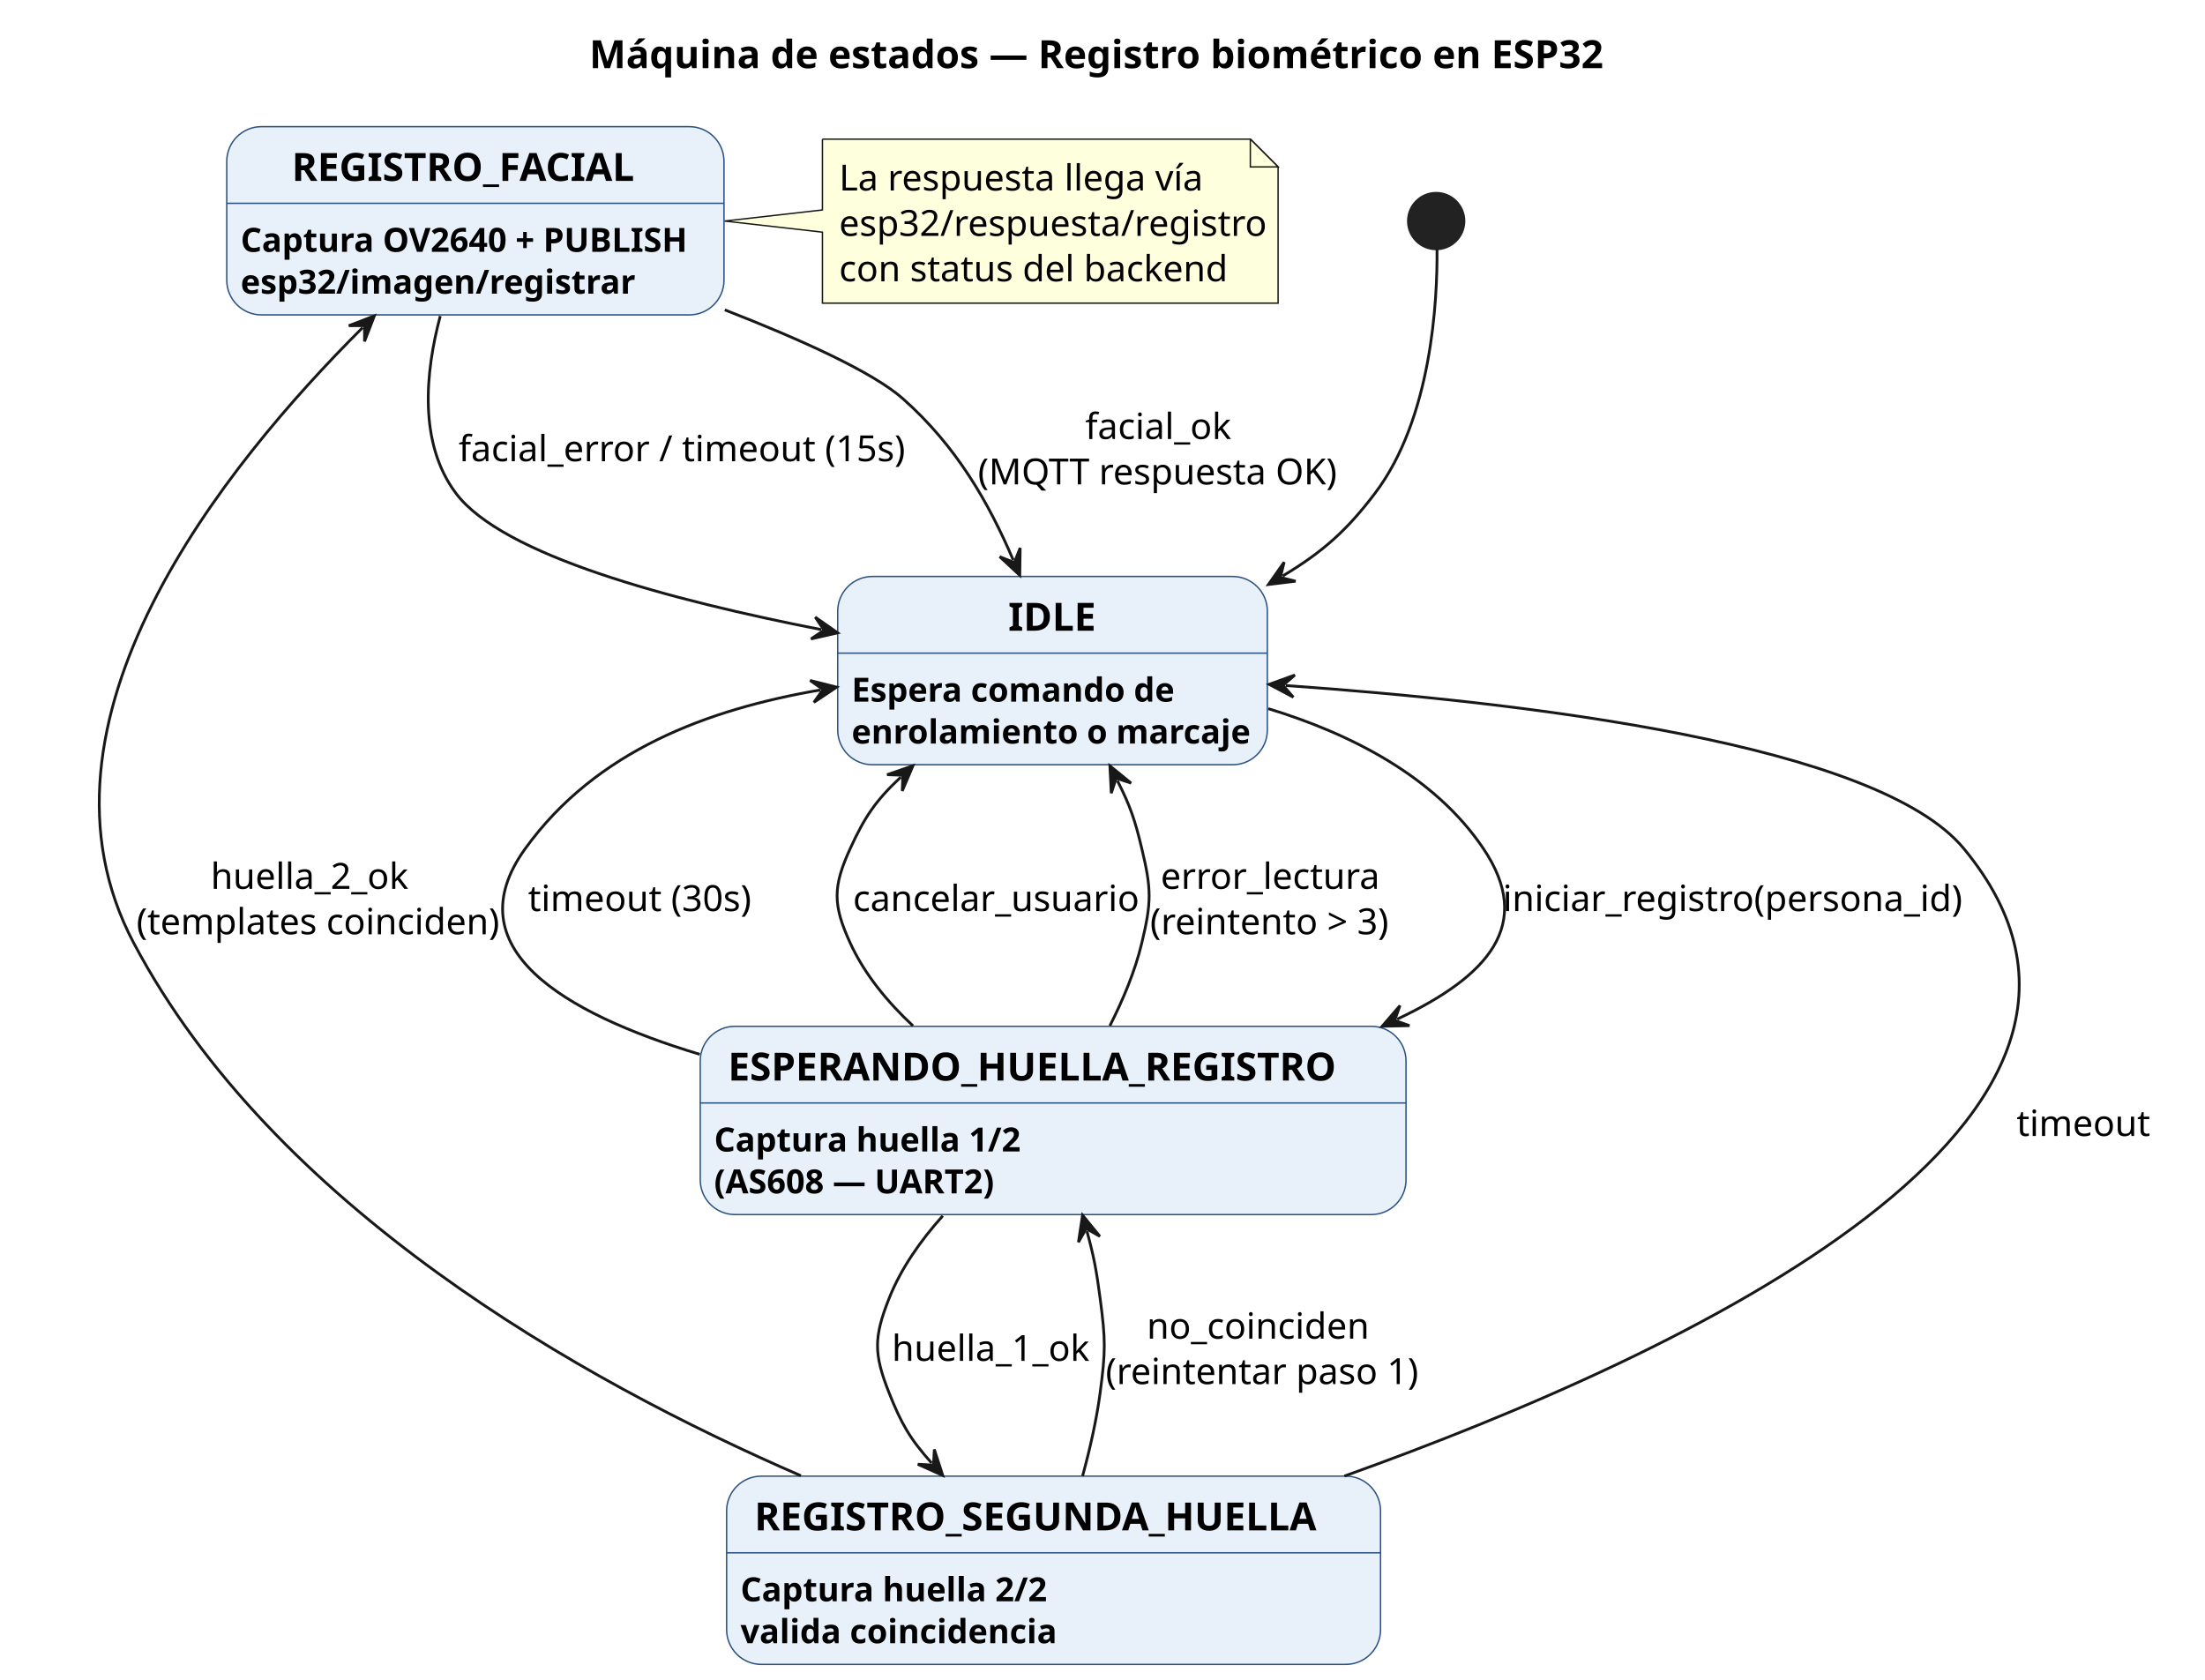
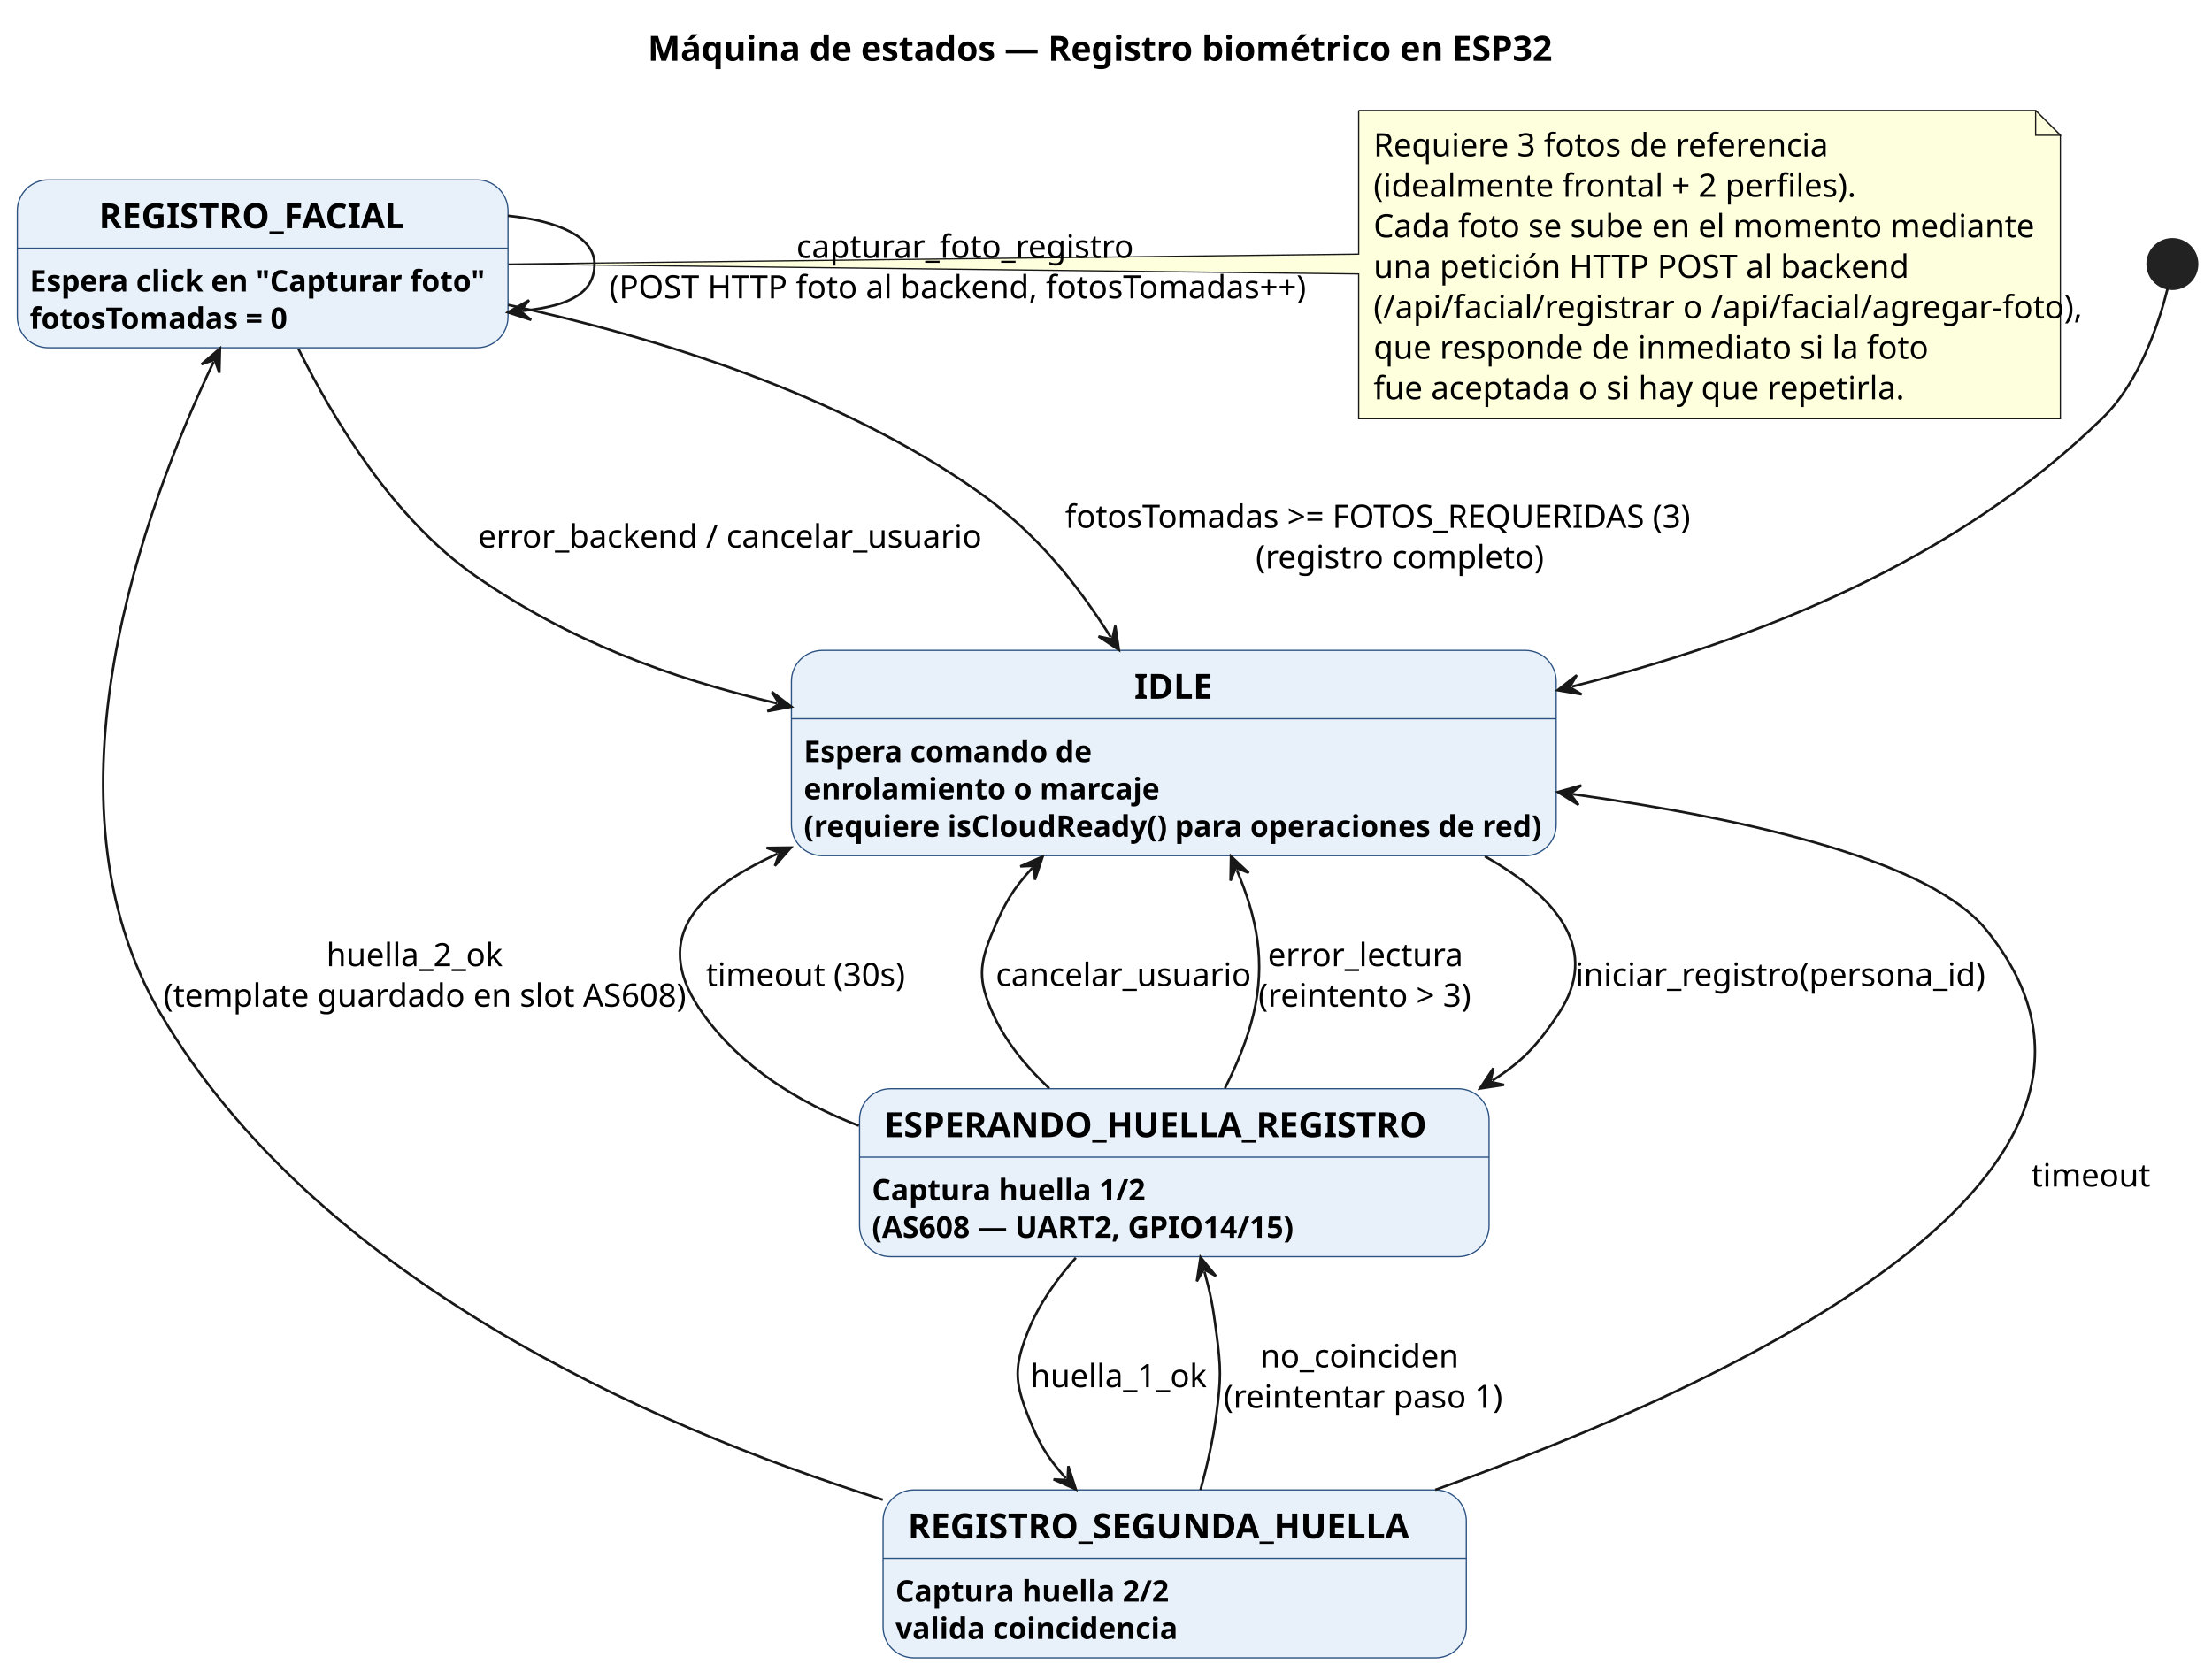
- <svg xmlns="http://www.w3.org/2000/svg" contentStyleType="text/css" height="605px" preserveAspectRatio="none" style="width:794px;height:605px;background:#FFFFFF;" version="1.1" viewBox="0 0 794 605" width="794px" zoomAndPan="magnify">
+ <svg xmlns="http://www.w3.org/2000/svg" contentStyleType="text/css" height="675px" preserveAspectRatio="none" style="width:893px;height:675px;background:#FFFFFF;" version="1.1" viewBox="0 0 893 675" width="893px" zoomAndPan="magnify">
  <defs />
  <g>
-     <text fill="#000000" font-family="sans-serif" font-size="14" font-weight="bold" lengthAdjust="spacing" textLength="355.968" x="212.211" y="24.533">Máquina de estados — Registro biométrico en ESP32</text>
-     <ellipse cx="517.15" cy="79.609" fill="#222222" rx="10" ry="10" style="stroke:#222222;stroke-width:1;" />
+     <text fill="#000000" font-family="sans-serif" font-size="14" font-weight="bold" lengthAdjust="spacing" textLength="355.968" x="261.516" y="24.533">Máquina de estados — Registro biométrico en ESP32</text>
+     <ellipse cx="877" cy="106.609" fill="#222222" rx="10" ry="10" style="stroke:#222222;stroke-width:1;" />
    <g id="IDLE">
-       <rect fill="#E8F1FA" height="67.797" rx="12.5" ry="12.5" style="stroke:#2C5282;stroke-width:0.5;" width="154.713" x="301.65" y="207.609" />
-       <line style="stroke:#2C5282;stroke-width:0.5;" x1="301.65" x2="456.363" y1="235.219" y2="235.219" />
-       <text fill="#000000" font-family="sans-serif" font-size="14" font-weight="bold" lengthAdjust="spacing" textLength="31.89" x="363.062" y="227.143">IDLE</text>
-       <text fill="#000000" font-family="sans-serif" font-size="12" font-weight="bold" lengthAdjust="spacing" textLength="114.035" x="306.65" y="252.676">Espera comando de</text>
-       <text fill="#000000" font-family="sans-serif" font-size="12" font-weight="bold" lengthAdjust="spacing" textLength="134.713" x="306.65" y="267.769">enrolamiento o marcaje</text>
+       <rect fill="#E8F1FA" height="82.891" rx="12.5" ry="12.5" style="stroke:#2C5282;stroke-width:0.5;" width="308.744" x="319.5" y="262.609" />
+       <line style="stroke:#2C5282;stroke-width:0.5;" x1="319.5" x2="628.244" y1="290.219" y2="290.219" />
+       <text fill="#000000" font-family="sans-serif" font-size="14" font-weight="bold" lengthAdjust="spacing" textLength="31.89" x="457.927" y="282.143">IDLE</text>
+       <text fill="#000000" font-family="sans-serif" font-size="12" font-weight="bold" lengthAdjust="spacing" textLength="114.035" x="324.5" y="307.676">Espera comando de</text>
+       <text fill="#000000" font-family="sans-serif" font-size="12" font-weight="bold" lengthAdjust="spacing" textLength="134.713" x="324.5" y="322.769">enrolamiento o marcaje</text>
+       <text fill="#000000" font-family="sans-serif" font-size="12" font-weight="bold" lengthAdjust="spacing" textLength="288.744" x="324.5" y="337.863">(requiere isCloudReady() para operaciones de red)</text>
    </g>
    <g id="ESPERANDO_HUELLA_REGISTRO">
-       <rect fill="#E8F1FA" height="67.797" rx="12.5" ry="12.5" style="stroke:#2C5282;stroke-width:0.5;" width="254.144" x="252.15" y="369.609" />
-       <line style="stroke:#2C5282;stroke-width:0.5;" x1="252.15" x2="506.295" y1="397.219" y2="397.219" />
-       <text fill="#000000" font-family="sans-serif" font-size="14" font-weight="bold" lengthAdjust="spacing" textLength="234.144" x="262.15" y="389.143">ESPERANDO_HUELLA_REGISTRO</text>
-       <text fill="#000000" font-family="sans-serif" font-size="12" font-weight="bold" lengthAdjust="spacing" textLength="103.365" x="257.15" y="414.676">Captura huella 1/2</text>
-       <text fill="#000000" font-family="sans-serif" font-size="12" font-weight="bold" lengthAdjust="spacing" textLength="103.728" x="257.15" y="429.769">(AS608 — UART2)</text>
+       <rect fill="#E8F1FA" height="67.797" rx="12.5" ry="12.5" style="stroke:#2C5282;stroke-width:0.5;" width="254.144" x="347" y="439.609" />
+       <line style="stroke:#2C5282;stroke-width:0.5;" x1="347" x2="601.144" y1="467.219" y2="467.219" />
+       <text fill="#000000" font-family="sans-serif" font-size="14" font-weight="bold" lengthAdjust="spacing" textLength="234.144" x="357" y="459.143">ESPERANDO_HUELLA_REGISTRO</text>
+       <text fill="#000000" font-family="sans-serif" font-size="12" font-weight="bold" lengthAdjust="spacing" textLength="103.365" x="352" y="484.676">Captura huella 1/2</text>
+       <text fill="#000000" font-family="sans-serif" font-size="12" font-weight="bold" lengthAdjust="spacing" textLength="170.432" x="352" y="499.769">(AS608 — UART2, GPIO14/15)</text>
    </g>
    <g id="REGISTRO_SEGUNDA_HUELLA">
-       <rect fill="#E8F1FA" height="67.797" rx="12.5" ry="12.5" style="stroke:#2C5282;stroke-width:0.5;" width="235.469" x="261.65" y="531.609" />
-       <line style="stroke:#2C5282;stroke-width:0.5;" x1="261.65" x2="497.119" y1="559.219" y2="559.219" />
-       <text fill="#000000" font-family="sans-serif" font-size="14" font-weight="bold" lengthAdjust="spacing" textLength="215.469" x="271.65" y="551.143">REGISTRO_SEGUNDA_HUELLA</text>
-       <text fill="#000000" font-family="sans-serif" font-size="12" font-weight="bold" lengthAdjust="spacing" textLength="103.365" x="266.65" y="576.676">Captura huella 2/2</text>
-       <text fill="#000000" font-family="sans-serif" font-size="12" font-weight="bold" lengthAdjust="spacing" textLength="110.045" x="266.65" y="591.769">valida coincidencia</text>
+       <rect fill="#E8F1FA" height="67.797" rx="12.5" ry="12.5" style="stroke:#2C5282;stroke-width:0.5;" width="235.469" x="356.5" y="601.609" />
+       <line style="stroke:#2C5282;stroke-width:0.5;" x1="356.5" x2="591.969" y1="629.219" y2="629.219" />
+       <text fill="#000000" font-family="sans-serif" font-size="14" font-weight="bold" lengthAdjust="spacing" textLength="215.469" x="366.5" y="621.143">REGISTRO_SEGUNDA_HUELLA</text>
+       <text fill="#000000" font-family="sans-serif" font-size="12" font-weight="bold" lengthAdjust="spacing" textLength="103.365" x="361.5" y="646.676">Captura huella 2/2</text>
+       <text fill="#000000" font-family="sans-serif" font-size="12" font-weight="bold" lengthAdjust="spacing" textLength="110.045" x="361.5" y="661.769">valida coincidencia</text>
    </g>
    <g id="REGISTRO_FACIAL">
-       <rect fill="#E8F1FA" height="67.797" rx="12.5" ry="12.5" style="stroke:#2C5282;stroke-width:0.5;" width="179.053" x="81.65" y="45.609" />
-       <line style="stroke:#2C5282;stroke-width:0.5;" x1="81.65" x2="260.703" y1="73.219" y2="73.219" />
-       <text fill="#000000" font-family="sans-serif" font-size="14" font-weight="bold" lengthAdjust="spacing" textLength="132.227" x="105.063" y="65.143">REGISTRO_FACIAL</text>
-       <text fill="#000000" font-family="sans-serif" font-size="12" font-weight="bold" lengthAdjust="spacing" textLength="159.053" x="86.65" y="90.676">Captura OV2640 + PUBLISH</text>
-       <text fill="#000000" font-family="sans-serif" font-size="12" font-weight="bold" lengthAdjust="spacing" textLength="131.397" x="86.65" y="105.769">esp32/imagen/registrar</text>
+       <rect fill="#E8F1FA" height="67.797" rx="12.5" ry="12.5" style="stroke:#2C5282;stroke-width:0.5;" width="198.096" x="7" y="72.609" />
+       <line style="stroke:#2C5282;stroke-width:0.5;" x1="7" x2="205.096" y1="100.219" y2="100.219" />
+       <text fill="#000000" font-family="sans-serif" font-size="14" font-weight="bold" lengthAdjust="spacing" textLength="132.227" x="39.934" y="92.143">REGISTRO_FACIAL</text>
+       <text fill="#000000" font-family="sans-serif" font-size="12" font-weight="bold" lengthAdjust="spacing" textLength="178.096" x="12" y="117.676">Espera click en "Capturar foto"</text>
+       <text fill="#000000" font-family="sans-serif" font-size="12" font-weight="bold" lengthAdjust="spacing" textLength="102.357" x="12" y="132.769">fotosTomadas = 0</text>
    </g>
    <g id="elem_GMN2">
-       <path d="M296.15,50.109 L296.15,75.609 L260.91,79.609 L296.15,83.609 L296.15,109.164 A0,0 0 0 0 296.15,109.164 L460.233,109.164 A0,0 0 0 0 460.233,109.164 L460.233,60.109 L450.233,50.109 L296.15,50.109 A0,0 0 0 0 296.15,50.109 " fill="#FEFFDD" style="stroke:#181818;stroke-width:0.5;" />
-       <path d="M450.233,50.109 L450.233,60.109 L460.233,60.109 L450.233,50.109 " fill="#FEFFDD" style="stroke:#181818;stroke-width:0.5;" />
-       <text fill="#000000" font-family="sans-serif" font-size="13" lengthAdjust="spacing" textLength="127.194" x="302.15" y="68.605">La respuesta llega vía</text>
-       <text fill="#000000" font-family="sans-serif" font-size="13" lengthAdjust="spacing" textLength="143.083" x="302.15" y="84.956">esp32/respuesta/registro</text>
-       <text fill="#000000" font-family="sans-serif" font-size="13" lengthAdjust="spacing" textLength="132.977" x="302.15" y="101.308">con status del backend</text>
+       <path d="M548.5,44.609 L548.5,102.609 L205.23,106.609 L548.5,110.609 L548.5,169.07 A0,0 0 0 0 548.5,169.07 L831.785,169.07 A0,0 0 0 0 831.785,169.07 L831.785,54.609 L821.785,44.609 L548.5,44.609 A0,0 0 0 0 548.5,44.609 " fill="#FEFFDD" style="stroke:#181818;stroke-width:0.5;" />
+       <path d="M821.785,44.609 L821.785,54.609 L831.785,54.609 L821.785,44.609 " fill="#FEFFDD" style="stroke:#181818;stroke-width:0.5;" />
+       <text fill="#000000" font-family="sans-serif" font-size="13" lengthAdjust="spacing" textLength="174.884" x="554.5" y="63.105">Requiere 3 fotos de referencia</text>
+       <text fill="#000000" font-family="sans-serif" font-size="13" lengthAdjust="spacing" textLength="183.174" x="554.5" y="79.456">(idealmente frontal + 2 perfiles).</text>
+       <text fill="#000000" font-family="sans-serif" font-size="13" lengthAdjust="spacing" textLength="252.211" x="554.5" y="95.808">Cada foto se sube en el momento mediante</text>
+       <text fill="#000000" font-family="sans-serif" font-size="13" lengthAdjust="spacing" textLength="213.161" x="554.5" y="112.159">una petición HTTP POST al backend</text>
+       <text fill="#000000" font-family="sans-serif" font-size="13" lengthAdjust="spacing" textLength="262.285" x="554.5" y="128.511">(/api/facial/registrar o /api/facial/agregar-foto),</text>
+       <text fill="#000000" font-family="sans-serif" font-size="13" lengthAdjust="spacing" textLength="209.587" x="554.5" y="144.862">que responde de inmediato si la foto</text>
+       <text fill="#000000" font-family="sans-serif" font-size="13" lengthAdjust="spacing" textLength="203.081" x="554.5" y="161.214">fue aceptada o si hay que repetirla.</text>
    </g>
    <g id="link_*start*_IDLE">
-       <path d="M517.46,89.649 C517.63,108.099 515.59,150.629 495.15,177.609 C485.05,190.949 476.428,198.717 461.898,207.417 " fill="none" id="*start*-to-IDLE" style="stroke:#181818;stroke-width:1;" />
-       <polygon fill="#181818" points="456.75,210.499,466.526,209.308,461.04,207.931,462.417,202.444,456.75,210.499" style="stroke:#181818;stroke-width:1;" />
+       <path d="M875.03,116.669 C871.75,129.739 863.99,153.939 849,168.609 C789.66,226.639 709.377,258.35 634.637,277.23 " fill="none" id="*start*-to-IDLE" style="stroke:#181818;stroke-width:1;" />
+       <polygon fill="#181818" points="628.82,278.699,638.526,280.373,633.668,277.475,636.566,272.617,628.82,278.699" style="stroke:#181818;stroke-width:1;" />
    </g>
    <g id="link_IDLE_ESPERANDO_HUELLA_REGISTRO">
-       <path d="M456.7,255.209 C486.03,264.159 516.56,279.459 534.15,305.609 C552.59,332.999 535.886,351.579 503.116,367.039 " fill="none" id="IDLE-to-ESPERANDO_HUELLA_REGISTRO" style="stroke:#181818;stroke-width:1;" />
-       <polygon fill="#181818" points="497.69,369.599,507.536,369.377,502.212,367.466,504.123,362.142,497.69,369.599" style="stroke:#181818;stroke-width:1;" />
-       <text fill="#000000" font-family="sans-serif" font-size="13" lengthAdjust="spacing" textLength="157.517" x="541.15" y="328.104">iniciar_registro(persona_id)</text>
+       <path d="M599.44,345.749 C628.58,362.159 646.58,383.489 629,409.609 C620.81,421.779 614.873,428.364 602.503,436.284 " fill="none" id="IDLE-to-ESPERANDO_HUELLA_REGISTRO" style="stroke:#181818;stroke-width:1;" />
+       <polygon fill="#181818" points="597.45,439.519,607.186,438.035,601.661,436.823,602.873,431.298,597.45,439.519" style="stroke:#181818;stroke-width:1;" />
+       <text fill="#000000" font-family="sans-serif" font-size="13" lengthAdjust="spacing" textLength="157.517" x="636" y="398.104">iniciar_registro(persona_id)</text>
    </g>
    <g id="link_ESPERANDO_HUELLA_REGISTRO_IDLE">
-       <path d="M251.98,379.699 C202.6,364.819 163.35,341.339 189.15,305.609 C214.68,270.249 254.927,255.436 295.357,248.486 " fill="none" id="ESPERANDO_HUELLA_REGISTRO-to-IDLE" style="stroke:#181818;stroke-width:1;" />
-       <polygon fill="#181818" points="301.27,247.469,291.722,245.052,296.342,248.316,293.078,252.936,301.27,247.469" style="stroke:#181818;stroke-width:1;" />
-       <text fill="#000000" font-family="sans-serif" font-size="13" lengthAdjust="spacing" textLength="75.861" x="190.15" y="328.104">timeout (30s)</text>
+       <path d="M346.74,454.539 C322.18,445.089 299.36,430.879 284,409.609 C262.85,380.309 278.827,360.791 313.877,344.711 " fill="none" id="ESPERANDO_HUELLA_REGISTRO-to-IDLE" style="stroke:#181818;stroke-width:1;" />
+       <polygon fill="#181818" points="319.33,342.209,309.482,342.327,314.785,344.294,312.818,349.598,319.33,342.209" style="stroke:#181818;stroke-width:1;" />
+       <text fill="#000000" font-family="sans-serif" font-size="13" lengthAdjust="spacing" textLength="75.861" x="285" y="398.104">timeout (30s)</text>
    </g>
    <g id="link_ESPERANDO_HUELLA_REGISTRO_IDLE">
-       <path d="M328.75,369.439 C319.59,360.889 311.31,350.869 306.15,339.609 C299.86,325.869 299.86,319.349 306.15,305.609 C311.31,294.349 315.204,288.423 324.364,279.873 " fill="none" id="ESPERANDO_HUELLA_REGISTRO-to-IDLE-1" style="stroke:#181818;stroke-width:1;" />
-       <polygon fill="#181818" points="328.75,275.779,319.441,278.996,325.095,279.191,324.9,284.845,328.75,275.779" style="stroke:#181818;stroke-width:1;" />
-       <text fill="#000000" font-family="sans-serif" font-size="13" lengthAdjust="spacing" textLength="99.004" x="307.15" y="328.104">cancelar_usuario</text>
+       <path d="M423.59,439.439 C414.43,430.889 406.16,420.869 401,409.609 C394.71,395.869 395.1,389.519 401,375.609 C405.61,364.739 408.756,359.163 416.876,350.303 " fill="none" id="ESPERANDO_HUELLA_REGISTRO-to-IDLE-1" style="stroke:#181818;stroke-width:1;" />
+       <polygon fill="#181818" points="420.93,345.879,411.9,349.812,417.552,349.565,417.798,355.217,420.93,345.879" style="stroke:#181818;stroke-width:1;" />
+       <text fill="#000000" font-family="sans-serif" font-size="13" lengthAdjust="spacing" textLength="99.004" x="402" y="398.104">cancelar_usuario</text>
    </g>
    <g id="link_ESPERANDO_HUELLA_REGISTRO_IDLE">
-       <path d="M399.66,369.409 C404.38,360.099 408.73,349.749 411.15,339.609 C414.67,324.909 414.67,320.309 411.15,305.609 C408.73,295.469 407.093,290.471 402.373,281.161 " fill="none" id="ESPERANDO_HUELLA_REGISTRO-to-IDLE-2" style="stroke:#181818;stroke-width:1;" />
-       <polygon fill="#181818" points="399.66,275.809,400.162,285.645,401.921,280.269,407.297,282.028,399.66,275.809" style="stroke:#181818;stroke-width:1;" />
-       <text fill="#000000" font-family="sans-serif" font-size="13" lengthAdjust="spacing" textLength="73.696" x="417.949" y="320.104">error_lectura</text>
-       <text fill="#000000" font-family="sans-serif" font-size="13" lengthAdjust="spacing" textLength="81.294" x="414.15" y="336.456">(reintento &gt; 3)</text>
+       <path d="M494.51,439.409 C499.23,430.099 503.57,419.749 506,409.609 C511.1,388.299 507.431,370.464 499.291,351.254 " fill="none" id="ESPERANDO_HUELLA_REGISTRO-to-IDLE-2" style="stroke:#181818;stroke-width:1;" />
+       <polygon fill="#181818" points="496.95,345.729,496.778,355.577,498.901,350.333,504.144,352.455,496.95,345.729" style="stroke:#181818;stroke-width:1;" />
+       <text fill="#000000" font-family="sans-serif" font-size="13" lengthAdjust="spacing" textLength="73.696" x="511.799" y="390.104">error_lectura</text>
+       <text fill="#000000" font-family="sans-serif" font-size="13" lengthAdjust="spacing" textLength="81.294" x="508" y="406.456">(reintento &gt; 3)</text>
    </g>
    <g id="link_ESPERANDO_HUELLA_REGISTRO_REGISTRO_SEGUNDA_HUELLA">
-       <path d="M339.48,437.859 C331.6,446.639 324.45,456.739 320.15,467.609 C314.6,481.659 314.6,487.559 320.15,501.609 C324.45,512.479 327.592,518.114 335.472,526.894 " fill="none" id="ESPERANDO_HUELLA_REGISTRO-to-REGISTRO_SEGUNDA_HUELLA" style="stroke:#181818;stroke-width:1;" />
-       <polygon fill="#181818" points="339.48,531.359,336.445,521.99,336.14,527.638,330.492,527.333,339.48,531.359" style="stroke:#181818;stroke-width:1;" />
-       <text fill="#000000" font-family="sans-serif" font-size="13" lengthAdjust="spacing" textLength="70.116" x="321.15" y="490.104">huella_1_ok</text>
+       <path d="M434.32,507.859 C426.45,516.639 419.3,526.739 415,537.609 C409.45,551.659 409.45,557.559 415,571.609 C419.3,582.479 422.445,588.111 430.315,596.891 " fill="none" id="ESPERANDO_HUELLA_REGISTRO-to-REGISTRO_SEGUNDA_HUELLA" style="stroke:#181818;stroke-width:1;" />
+       <polygon fill="#181818" points="434.32,601.359,431.291,591.988,430.983,597.636,425.334,597.327,434.32,601.359" style="stroke:#181818;stroke-width:1;" />
+       <text fill="#000000" font-family="sans-serif" font-size="13" lengthAdjust="spacing" textLength="70.116" x="416" y="560.105">huella_1_ok</text>
    </g>
    <g id="link_REGISTRO_SEGUNDA_HUELLA_ESPERANDO_HUELLA_REGISTRO">
-       <path d="M389.82,531.589 C392.43,522.029 394.84,511.489 396.15,501.609 C398.14,486.629 398.14,482.589 396.15,467.609 C394.84,457.729 394.01,452.978 391.4,443.418 " fill="none" id="REGISTRO_SEGUNDA_HUELLA-to-ESPERANDO_HUELLA_REGISTRO" style="stroke:#181818;stroke-width:1;" />
-       <polygon fill="#181818" points="389.82,437.629,388.332,447.365,391.137,442.453,396.049,445.258,389.82,437.629" style="stroke:#181818;stroke-width:1;" />
-       <text fill="#000000" font-family="sans-serif" font-size="13" lengthAdjust="spacing" textLength="76.616" x="412.953" y="482.104">no_coinciden</text>
-       <text fill="#000000" font-family="sans-serif" font-size="13" lengthAdjust="spacing" textLength="106.222" x="398.15" y="498.456">(reintentar paso 1)</text>
+       <path d="M484.66,601.589 C487.27,592.029 489.69,581.489 491,571.609 C492.99,556.629 492.99,552.589 491,537.609 C489.69,527.729 488.85,522.977 486.24,513.418 " fill="none" id="REGISTRO_SEGUNDA_HUELLA-to-ESPERANDO_HUELLA_REGISTRO" style="stroke:#181818;stroke-width:1;" />
+       <polygon fill="#181818" points="484.66,507.629,483.172,517.365,485.977,512.453,490.889,515.258,484.66,507.629" style="stroke:#181818;stroke-width:1;" />
+       <text fill="#000000" font-family="sans-serif" font-size="13" lengthAdjust="spacing" textLength="76.616" x="508.803" y="552.105">no_coinciden</text>
+       <text fill="#000000" font-family="sans-serif" font-size="13" lengthAdjust="spacing" textLength="106.222" x="494" y="568.456">(reintentar paso 1)</text>
    </g>
    <g id="link_REGISTRO_SEGUNDA_HUELLA_REGISTRO_FACIAL">
-       <path d="M288.39,531.459 C208.9,496.999 98.46,434.639 48.15,339.609 C6,259.979 80.691,167.715 130.56,118.005 " fill="none" id="REGISTRO_SEGUNDA_HUELLA-to-REGISTRO_FACIAL" style="stroke:#181818;stroke-width:1;" />
-       <polygon fill="#181818" points="134.81,113.769,125.612,117.29,131.269,117.299,131.26,122.956,134.81,113.769" style="stroke:#181818;stroke-width:1;" />
-       <text fill="#000000" font-family="sans-serif" font-size="13" lengthAdjust="spacing" textLength="70.116" x="75.871" y="320.104">huella_2_ok</text>
-       <text fill="#000000" font-family="sans-serif" font-size="13" lengthAdjust="spacing" textLength="123.557" x="49.15" y="336.456">(templates coinciden)</text>
+       <path d="M356.42,605.579 C259.25,574.699 127.48,515.299 65,409.609 C13.97,323.299 58.385,204.708 86.234,146.108 " fill="none" id="REGISTRO_SEGUNDA_HUELLA-to-REGISTRO_FACIAL" style="stroke:#181818;stroke-width:1;" />
+       <polygon fill="#181818" points="88.81,140.689,81.334,147.101,86.664,145.205,88.559,150.535,88.81,140.689" style="stroke:#181818;stroke-width:1;" />
+       <text fill="#000000" font-family="sans-serif" font-size="13" lengthAdjust="spacing" textLength="70.116" x="131.755" y="390.104">huella_2_ok</text>
+       <text fill="#000000" font-family="sans-serif" font-size="13" lengthAdjust="spacing" textLength="201.627" x="66" y="406.456">(template guardado en slot AS608)</text>
    </g>
    <g id="link_REGISTRO_SEGUNDA_HUELLA_IDLE">
-       <path d="M484.11,531.579 C607.92,487.249 787.39,402.729 707.15,305.609 C676.04,267.949 549.765,252.991 462.995,246.881 " fill="none" id="REGISTRO_SEGUNDA_HUELLA-to-IDLE" style="stroke:#181818;stroke-width:1;" />
-       <polygon fill="#181818" points="457.01,246.459,465.707,251.082,461.998,246.811,466.269,243.101,457.01,246.459" style="stroke:#181818;stroke-width:1;" />
-       <text fill="#000000" font-family="sans-serif" font-size="13" lengthAdjust="spacing" textLength="42.631" x="726.15" y="409.104">timeout</text>
+       <path d="M579.42,601.569 C702.85,557.449 881,473.389 802,375.609 C779.44,347.689 708.52,331.157 634.87,320.647 " fill="none" id="REGISTRO_SEGUNDA_HUELLA-to-IDLE" style="stroke:#181818;stroke-width:1;" />
+       <polygon fill="#181818" points="628.93,319.799,637.275,325.031,633.88,320.506,638.405,317.111,628.93,319.799" style="stroke:#181818;stroke-width:1;" />
+       <text fill="#000000" font-family="sans-serif" font-size="13" lengthAdjust="spacing" textLength="42.631" x="820" y="479.104">timeout</text>
+     </g>
+     <g id="link_REGISTRO_FACIAL_REGISTRO_FACIAL">
+       <path d="M205.05,87.099 C225.4,89.189 240,95.689 240,106.609 C240,117.529 231.369,123.416 211.019,125.506 " fill="none" id="REGISTRO_FACIAL-to-REGISTRO_FACIAL" style="stroke:#181818;stroke-width:1;" />
+       <polygon fill="#181818" points="205.05,126.119,214.412,129.179,210.024,125.609,213.594,121.221,205.05,126.119" style="stroke:#181818;stroke-width:1;" />
+       <text fill="#000000" font-family="sans-serif" font-size="13" lengthAdjust="spacing" textLength="127.182" x="321.496" y="104.105">capturar_foto_registro</text>
+       <text fill="#000000" font-family="sans-serif" font-size="13" lengthAdjust="spacing" textLength="278.173" x="246" y="120.456">(POST HTTP foto al backend, fotosTomadas++)</text>
    </g>
    <g id="link_REGISTRO_FACIAL_IDLE">
-       <path d="M260.98,111.599 C288.49,122.319 314.35,134.029 325.15,143.609 C344.47,160.749 355.998,181.004 364.848,201.674 " fill="none" id="REGISTRO_FACIAL-to-IDLE" style="stroke:#181818;stroke-width:1;" />
-       <polygon fill="#181818" points="367.21,207.189,367.345,197.341,365.242,202.593,359.99,200.49,367.21,207.189" style="stroke:#181818;stroke-width:1;" />
-       <text fill="#000000" font-family="sans-serif" font-size="13" lengthAdjust="spacing" textLength="51.308" x="390.785" y="158.105">facial_ok</text>
-       <text fill="#000000" font-family="sans-serif" font-size="13" lengthAdjust="spacing" textLength="128.578" x="352.15" y="174.456">(MQTT respuesta OK)</text>
+       <path d="M205.14,123.099 C264.33,135.999 338.69,158.889 395,198.609 C418.42,215.129 434.706,235.633 448.476,257.343 " fill="none" id="REGISTRO_FACIAL-to-IDLE" style="stroke:#181818;stroke-width:1;" />
+       <polygon fill="#181818" points="451.69,262.409,450.247,252.667,449.012,258.187,443.492,256.952,451.69,262.409" style="stroke:#181818;stroke-width:1;" />
+       <text fill="#000000" font-family="sans-serif" font-size="13" lengthAdjust="spacing" textLength="262.247" x="430" y="213.105">fotosTomadas &gt;= FOTOS_REQUERIDAS (3)</text>
+       <text fill="#000000" font-family="sans-serif" font-size="13" lengthAdjust="spacing" textLength="108.367" x="506.94" y="229.456">(registro completo)</text>
    </g>
    <g id="link_REGISTRO_FACIAL_IDLE">
-       <path d="M158.53,113.819 C153.11,134.159 150.69,159.639 164.15,177.609 C180.97,200.059 241.212,216.065 295.742,226.755 " fill="none" id="REGISTRO_FACIAL-to-IDLE-1" style="stroke:#181818;stroke-width:1;" />
-       <polygon fill="#181818" points="301.63,227.909,293.568,222.253,296.723,226.947,292.029,230.103,301.63,227.909" style="stroke:#181818;stroke-width:1;" />
-       <text fill="#000000" font-family="sans-serif" font-size="13" lengthAdjust="spacing" textLength="151.722" x="165.15" y="166.105">facial_error / timeout (15s)</text>
+       <path d="M120.48,140.869 C134.64,169.469 158.89,209.639 192,232.609 C229.42,258.569 269.66,273.611 313.65,283.991 " fill="none" id="REGISTRO_FACIAL-to-IDLE-1" style="stroke:#181818;stroke-width:1;" />
+       <polygon fill="#181818" points="319.49,285.369,311.649,279.409,314.624,284.221,309.812,287.196,319.49,285.369" style="stroke:#181818;stroke-width:1;" />
+       <text fill="#000000" font-family="sans-serif" font-size="13" lengthAdjust="spacing" textLength="193.667" x="193" y="221.105">error_backend / cancelar_usuario</text>
    </g>
  </g>
</svg>
